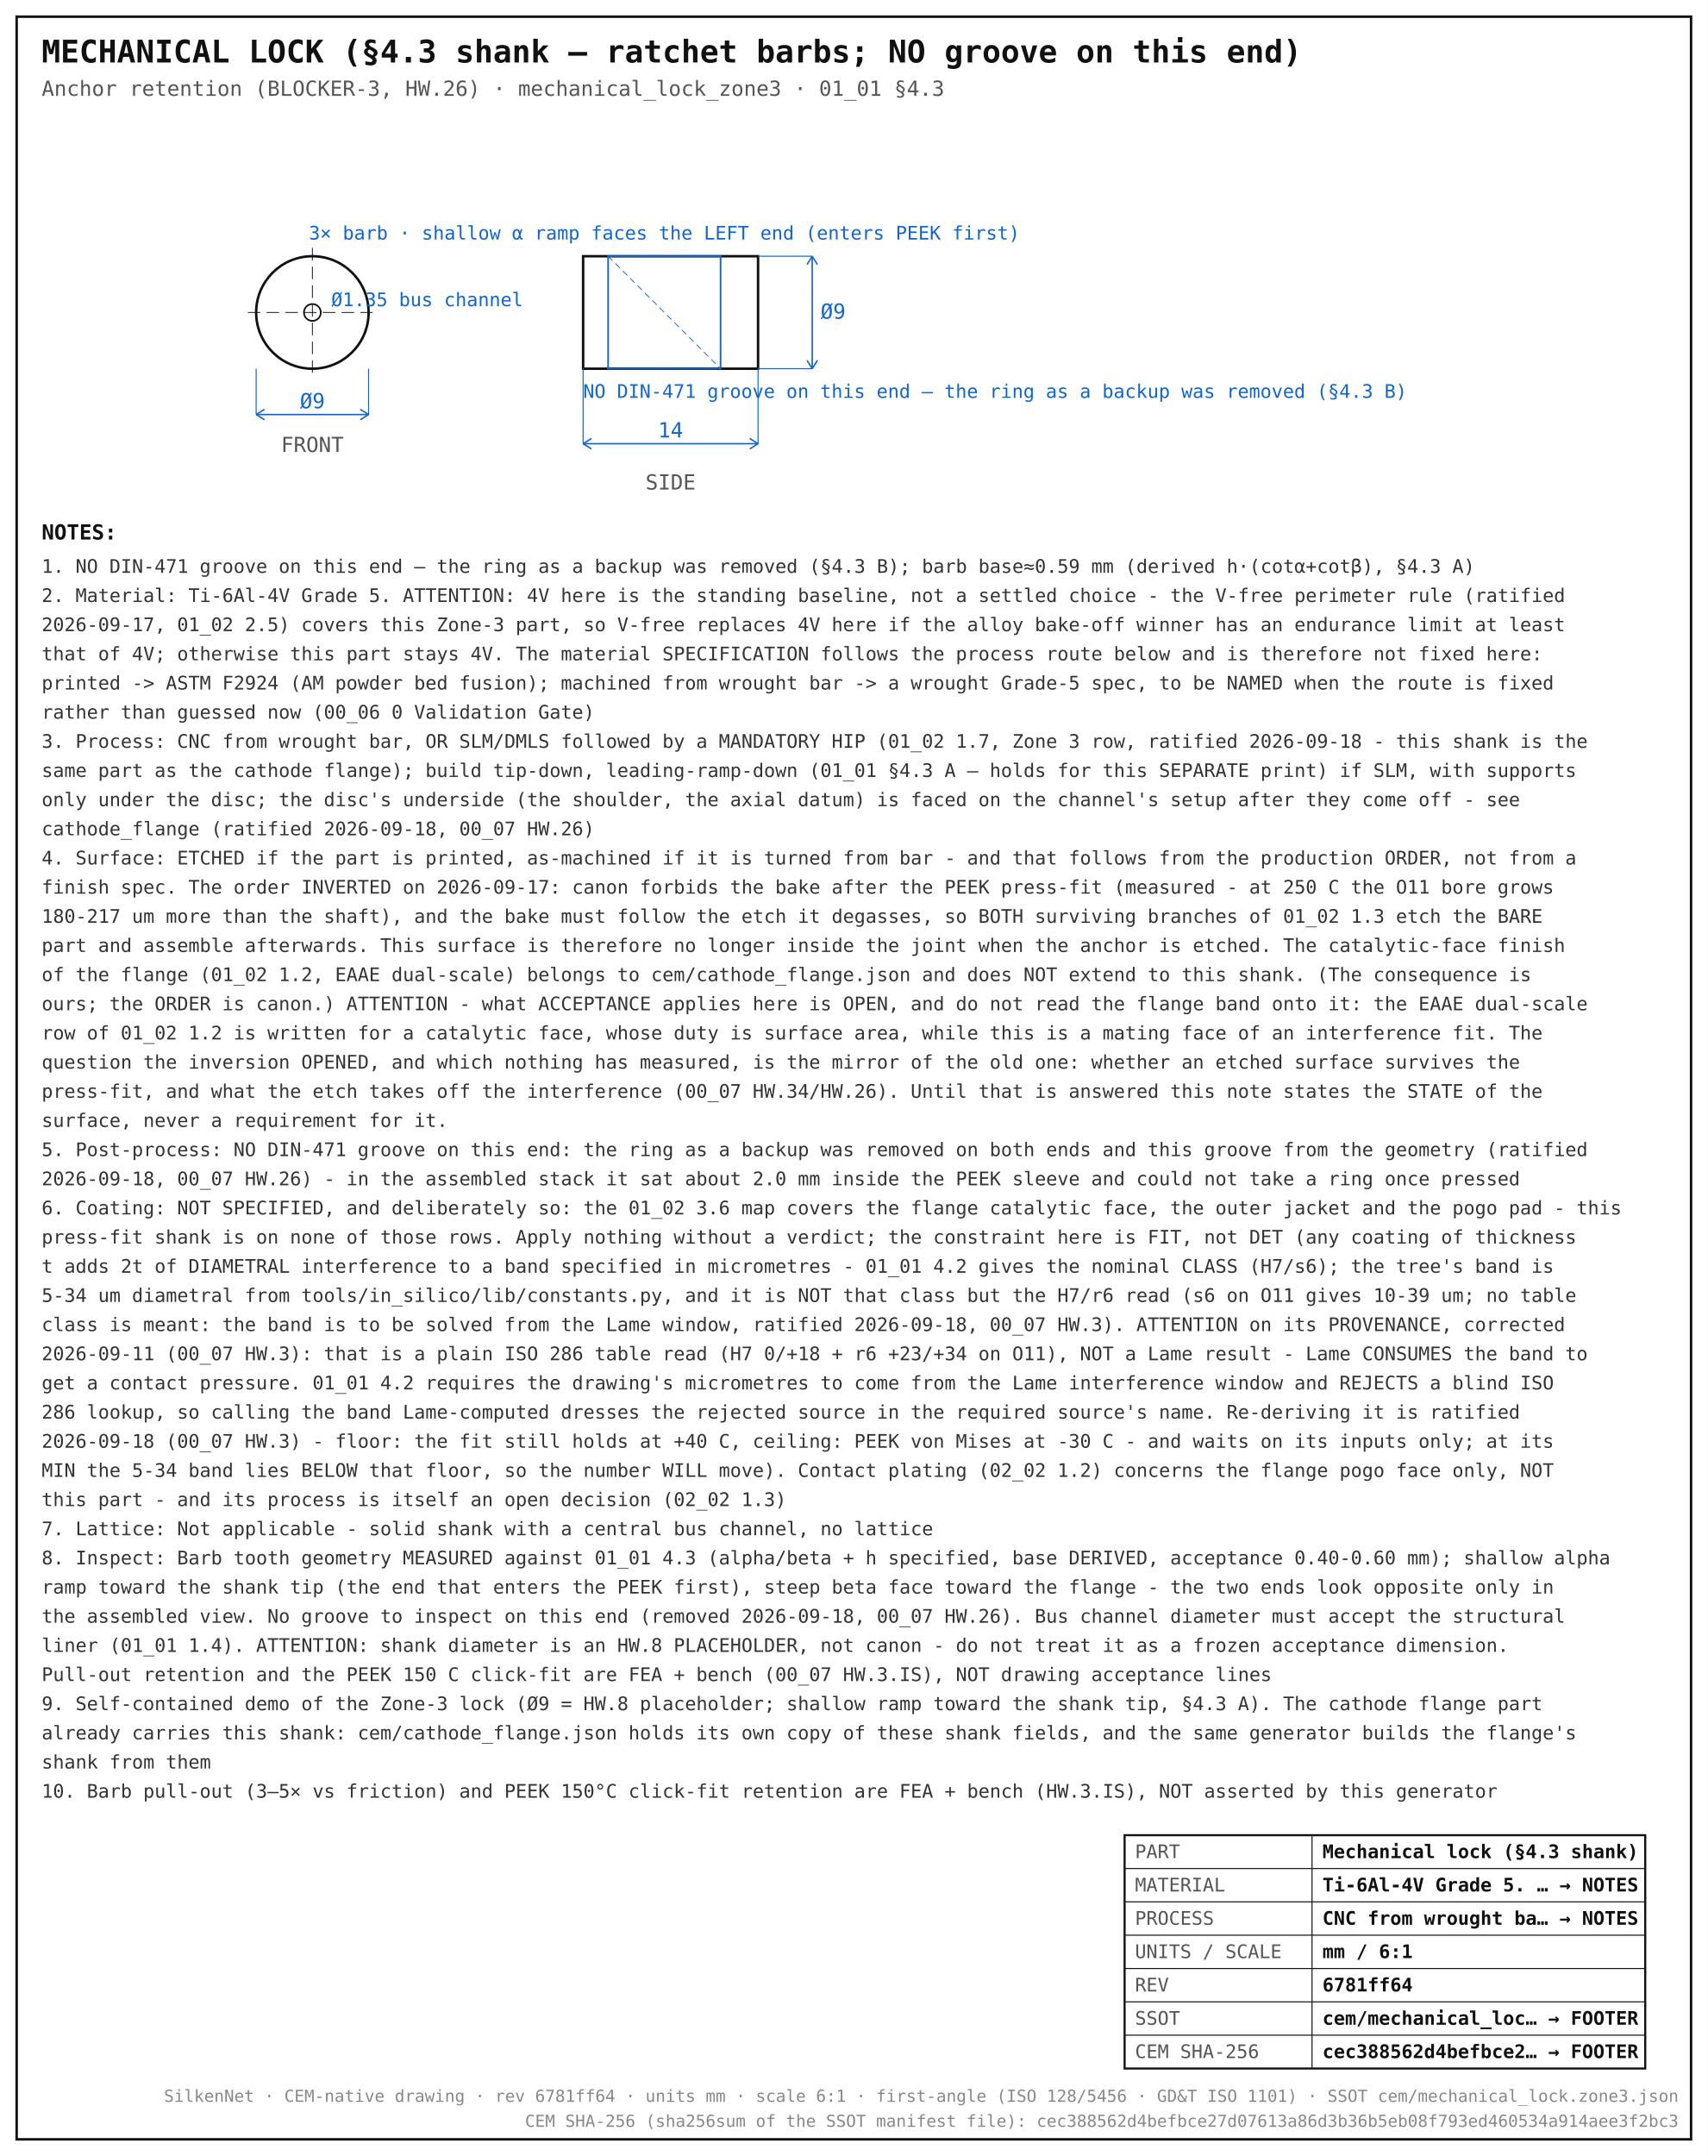
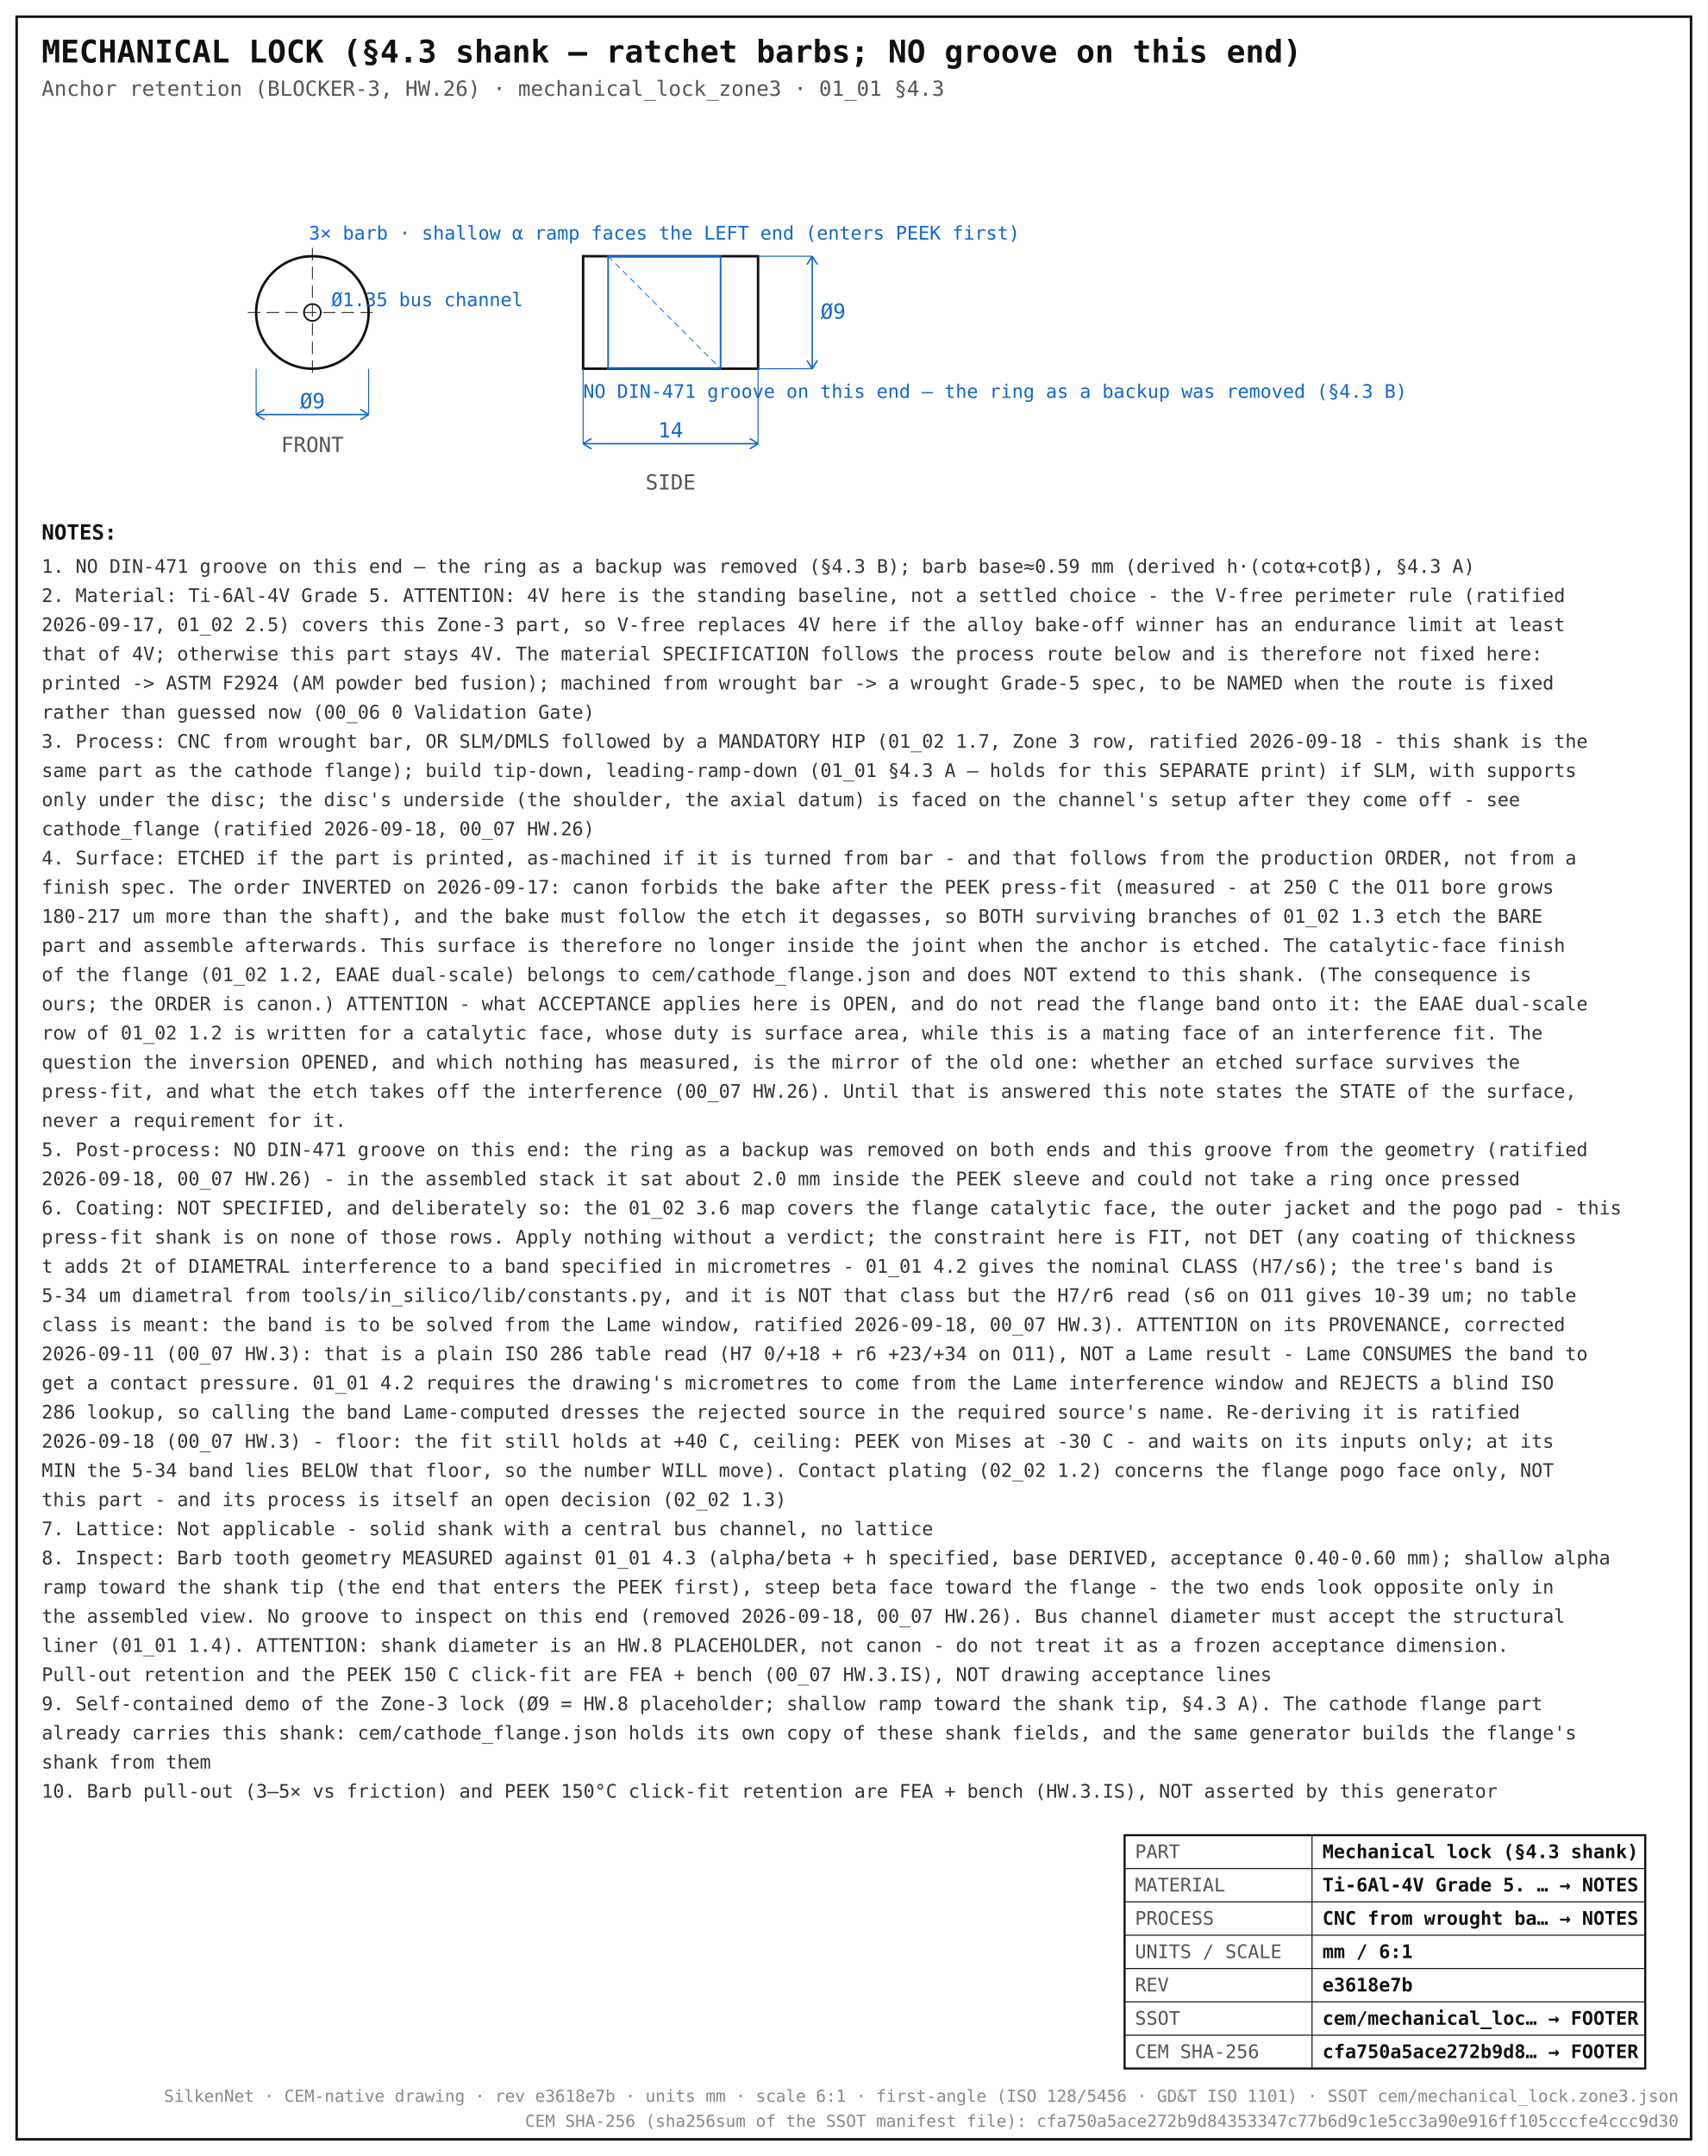
<svg xmlns="http://www.w3.org/2000/svg" width="820" height="1035" viewBox="0 0 820 1035">
  <rect x="0" y="0" width="820" height="1035" fill="white" />
  <rect x="8" y="8" width="804" height="1019" fill="none" stroke="#111" stroke-width="1.2" />
  <text x="20" y="30" font-family="monospace" font-size="15" text-anchor="start" fill="#111" font-weight="bold">MECHANICAL LOCK  (§4.3 shank — ratchet barbs; NO groove on this end)</text>
  <text x="20" y="46" font-family="monospace" font-size="10" text-anchor="start" fill="#555" font-weight="normal">Anchor retention (BLOCKER-3, HW.26) · mechanical_lock_zone3 · 01_01 §4.3</text>
  <circle cx="150" cy="150" r="27" fill="none" stroke="#111" stroke-width="1.2" />
  <circle cx="150" cy="150" r="4.05" fill="none" stroke="#111" stroke-width="0.8" />
  <line x1="119" y1="150" x2="181" y2="150" stroke="#111" stroke-width="0.4" stroke-dasharray="6 3" />
  <line x1="150" y1="119" x2="150" y2="181" stroke="#111" stroke-width="0.4" stroke-dasharray="6 3" />
  <text x="150" y="217" font-family="monospace" font-size="10" text-anchor="middle" fill="#555" font-weight="normal">FRONT</text>
  <line x1="123" y1="177" x2="123" y2="199" stroke="#1166cc" stroke-width="0.5" />
  <line x1="177" y1="177" x2="177" y2="199" stroke="#1166cc" stroke-width="0.5" />
  <line x1="123" y1="199" x2="177" y2="199" stroke="#1166cc" stroke-width="0.7" />
  <line x1="123" y1="199" x2="127" y2="196.5" stroke="#1166cc" stroke-width="0.7" />
  <line x1="123" y1="199" x2="127" y2="201.5" stroke="#1166cc" stroke-width="0.7" />
  <line x1="177" y1="199" x2="173" y2="196.5" stroke="#1166cc" stroke-width="0.7" />
  <line x1="177" y1="199" x2="173" y2="201.5" stroke="#1166cc" stroke-width="0.7" />
  <text x="150" y="196" font-family="monospace" font-size="10" text-anchor="middle" fill="#1166cc" font-weight="normal">Ø9</text>
  <text x="159.05" y="147" font-family="monospace" font-size="9" text-anchor="start" fill="#1166cc" font-weight="normal">Ø1.35 bus channel</text>
  <rect x="280" y="123" width="84" height="54" fill="none" stroke="#111" stroke-width="1.2" />
  <rect x="292" y="123" width="54" height="54" fill="none" stroke="#1166cc" stroke-width="0.8" />
  <line x1="292" y1="123" x2="346" y2="177" stroke="#1166cc" stroke-width="0.4" stroke-dasharray="3 2" />
  <text x="319" y="115" font-family="monospace" font-size="9" text-anchor="middle" fill="#1166cc" font-weight="normal">3× barb · shallow α ramp faces the LEFT end (enters PEEK first)</text>
  <text x="280" y="191" font-family="monospace" font-size="9" text-anchor="start" fill="#1166cc" font-weight="normal">NO DIN-471 groove on this end — the ring as a backup was removed (§4.3 B)</text>
  <text x="322" y="235" font-family="monospace" font-size="10" text-anchor="middle" fill="#555" font-weight="normal">SIDE</text>
  <line x1="280" y1="177" x2="280" y2="213" stroke="#1166cc" stroke-width="0.5" />
  <line x1="364" y1="177" x2="364" y2="213" stroke="#1166cc" stroke-width="0.5" />
  <line x1="280" y1="213" x2="364" y2="213" stroke="#1166cc" stroke-width="0.7" />
  <line x1="280" y1="213" x2="284" y2="210.5" stroke="#1166cc" stroke-width="0.7" />
  <line x1="280" y1="213" x2="284" y2="215.5" stroke="#1166cc" stroke-width="0.7" />
  <line x1="364" y1="213" x2="360" y2="210.5" stroke="#1166cc" stroke-width="0.7" />
  <line x1="364" y1="213" x2="360" y2="215.5" stroke="#1166cc" stroke-width="0.7" />
  <text x="322" y="210" font-family="monospace" font-size="10" text-anchor="middle" fill="#1166cc" font-weight="normal">14</text>
  <line x1="364" y1="123" x2="390" y2="123" stroke="#1166cc" stroke-width="0.5" />
  <line x1="364" y1="177" x2="390" y2="177" stroke="#1166cc" stroke-width="0.5" />
  <line x1="390" y1="123" x2="390" y2="177" stroke="#1166cc" stroke-width="0.7" />
  <line x1="390" y1="123" x2="387.5" y2="127" stroke="#1166cc" stroke-width="0.7" />
  <line x1="390" y1="123" x2="392.5" y2="127" stroke="#1166cc" stroke-width="0.7" />
  <line x1="390" y1="177" x2="387.5" y2="173" stroke="#1166cc" stroke-width="0.7" />
  <line x1="390" y1="177" x2="392.5" y2="173" stroke="#1166cc" stroke-width="0.7" />
  <text x="394" y="153" font-family="monospace" font-size="10" text-anchor="start" fill="#1166cc" font-weight="normal">Ø9</text>
  <text x="20" y="259" font-family="monospace" font-size="10" text-anchor="start" fill="#111" font-weight="bold">NOTES:</text>
  <text x="20" y="275" font-family="monospace" font-size="9" text-anchor="start" fill="#333" font-weight="normal">1. NO DIN-471 groove on this end — the ring as a backup was removed (§4.3 B); barb base≈0.59 mm (derived h·(cotα+cotβ), §4.3 A)</text>
  <text x="20" y="289" font-family="monospace" font-size="9" text-anchor="start" fill="#333" font-weight="normal">2. Material: Ti-6Al-4V Grade 5. ATTENTION: 4V here is the standing baseline, not a settled choice - the V-free perimeter rule (ratified</text>
  <text x="20" y="303" font-family="monospace" font-size="9" text-anchor="start" fill="#333" font-weight="normal">   2026-09-17, 01_02 2.5) covers this Zone-3 part, so V-free replaces 4V here if the alloy bake-off winner has an endurance limit at least</text>
  <text x="20" y="317" font-family="monospace" font-size="9" text-anchor="start" fill="#333" font-weight="normal">   that of 4V; otherwise this part stays 4V. The material SPECIFICATION follows the process route below and is therefore not fixed here:</text>
  <text x="20" y="331" font-family="monospace" font-size="9" text-anchor="start" fill="#333" font-weight="normal">   printed -&gt; ASTM F2924 (AM powder bed fusion); machined from wrought bar -&gt; a wrought Grade-5 spec, to be NAMED when the route is fixed</text>
  <text x="20" y="345" font-family="monospace" font-size="9" text-anchor="start" fill="#333" font-weight="normal">   rather than guessed now (00_06 0 Validation Gate)</text>
  <text x="20" y="359" font-family="monospace" font-size="9" text-anchor="start" fill="#333" font-weight="normal">3. Process: CNC from wrought bar, OR SLM/DMLS followed by a MANDATORY HIP (01_02 1.7, Zone 3 row, ratified 2026-09-18 - this shank is the</text>
  <text x="20" y="373" font-family="monospace" font-size="9" text-anchor="start" fill="#333" font-weight="normal">   same part as the cathode flange); build tip-down, leading-ramp-down (01_01 §4.3 A — holds for this SEPARATE print) if SLM, with supports</text>
  <text x="20" y="387" font-family="monospace" font-size="9" text-anchor="start" fill="#333" font-weight="normal">   only under the disc; the disc's underside (the shoulder, the axial datum) is faced on the channel's setup after they come off - see</text>
  <text x="20" y="401" font-family="monospace" font-size="9" text-anchor="start" fill="#333" font-weight="normal">   cathode_flange (ratified 2026-09-18, 00_07 HW.26)</text>
  <text x="20" y="415" font-family="monospace" font-size="9" text-anchor="start" fill="#333" font-weight="normal">4. Surface: ETCHED if the part is printed, as-machined if it is turned from bar - and that follows from the production ORDER, not from a</text>
  <text x="20" y="429" font-family="monospace" font-size="9" text-anchor="start" fill="#333" font-weight="normal">   finish spec. The order INVERTED on 2026-09-17: canon forbids the bake after the PEEK press-fit (measured - at 250 C the O11 bore grows</text>
  <text x="20" y="443" font-family="monospace" font-size="9" text-anchor="start" fill="#333" font-weight="normal">   180-217 um more than the shaft), and the bake must follow the etch it degasses, so BOTH surviving branches of 01_02 1.3 etch the BARE</text>
  <text x="20" y="457" font-family="monospace" font-size="9" text-anchor="start" fill="#333" font-weight="normal">   part and assemble afterwards. This surface is therefore no longer inside the joint when the anchor is etched. The catalytic-face finish</text>
  <text x="20" y="471" font-family="monospace" font-size="9" text-anchor="start" fill="#333" font-weight="normal">   of the flange (01_02 1.2, EAAE dual-scale) belongs to cem/cathode_flange.json and does NOT extend to this shank. (The consequence is</text>
  <text x="20" y="485" font-family="monospace" font-size="9" text-anchor="start" fill="#333" font-weight="normal">   ours; the ORDER is canon.) ATTENTION - what ACCEPTANCE applies here is OPEN, and do not read the flange band onto it: the EAAE dual-scale</text>
  <text x="20" y="499" font-family="monospace" font-size="9" text-anchor="start" fill="#333" font-weight="normal">   row of 01_02 1.2 is written for a catalytic face, whose duty is surface area, while this is a mating face of an interference fit. The</text>
  <text x="20" y="513" font-family="monospace" font-size="9" text-anchor="start" fill="#333" font-weight="normal">   question the inversion OPENED, and which nothing has measured, is the mirror of the old one: whether an etched surface survives the</text>
-   <text x="20" y="527" font-family="monospace" font-size="9" text-anchor="start" fill="#333" font-weight="normal">   press-fit, and what the etch takes off the interference (00_07 HW.34/HW.26). Until that is answered this note states the STATE of the</text>
-   <text x="20" y="541" font-family="monospace" font-size="9" text-anchor="start" fill="#333" font-weight="normal">   surface, never a requirement for it.</text>
+   <text x="20" y="527" font-family="monospace" font-size="9" text-anchor="start" fill="#333" font-weight="normal">   press-fit, and what the etch takes off the interference (00_07 HW.26). Until that is answered this note states the STATE of the surface,</text>
+   <text x="20" y="541" font-family="monospace" font-size="9" text-anchor="start" fill="#333" font-weight="normal">   never a requirement for it.</text>
  <text x="20" y="555" font-family="monospace" font-size="9" text-anchor="start" fill="#333" font-weight="normal">5. Post-process: NO DIN-471 groove on this end: the ring as a backup was removed on both ends and this groove from the geometry (ratified</text>
  <text x="20" y="569" font-family="monospace" font-size="9" text-anchor="start" fill="#333" font-weight="normal">   2026-09-18, 00_07 HW.26) - in the assembled stack it sat about 2.0 mm inside the PEEK sleeve and could not take a ring once pressed</text>
  <text x="20" y="583" font-family="monospace" font-size="9" text-anchor="start" fill="#333" font-weight="normal">6. Coating: NOT SPECIFIED, and deliberately so: the 01_02 3.6 map covers the flange catalytic face, the outer jacket and the pogo pad - this</text>
  <text x="20" y="597" font-family="monospace" font-size="9" text-anchor="start" fill="#333" font-weight="normal">   press-fit shank is on none of those rows. Apply nothing without a verdict; the constraint here is FIT, not DET (any coating of thickness</text>
  <text x="20" y="611" font-family="monospace" font-size="9" text-anchor="start" fill="#333" font-weight="normal">   t adds 2t of DIAMETRAL interference to a band specified in micrometres - 01_01 4.2 gives the nominal CLASS (H7/s6); the tree's band is</text>
  <text x="20" y="625" font-family="monospace" font-size="9" text-anchor="start" fill="#333" font-weight="normal">   5-34 um diametral from tools/in_silico/lib/constants.py, and it is NOT that class but the H7/r6 read (s6 on O11 gives 10-39 um; no table</text>
  <text x="20" y="639" font-family="monospace" font-size="9" text-anchor="start" fill="#333" font-weight="normal">   class is meant: the band is to be solved from the Lame window, ratified 2026-09-18, 00_07 HW.3). ATTENTION on its PROVENANCE, corrected</text>
  <text x="20" y="653" font-family="monospace" font-size="9" text-anchor="start" fill="#333" font-weight="normal">   2026-09-11 (00_07 HW.3): that is a plain ISO 286 table read (H7 0/+18 + r6 +23/+34 on O11), NOT a Lame result - Lame CONSUMES the band to</text>
  <text x="20" y="667" font-family="monospace" font-size="9" text-anchor="start" fill="#333" font-weight="normal">   get a contact pressure. 01_01 4.2 requires the drawing's micrometres to come from the Lame interference window and REJECTS a blind ISO</text>
  <text x="20" y="681" font-family="monospace" font-size="9" text-anchor="start" fill="#333" font-weight="normal">   286 lookup, so calling the band Lame-computed dresses the rejected source in the required source's name. Re-deriving it is ratified</text>
  <text x="20" y="695" font-family="monospace" font-size="9" text-anchor="start" fill="#333" font-weight="normal">   2026-09-18 (00_07 HW.3) - floor: the fit still holds at +40 C, ceiling: PEEK von Mises at -30 C - and waits on its inputs only; at its</text>
  <text x="20" y="709" font-family="monospace" font-size="9" text-anchor="start" fill="#333" font-weight="normal">   MIN the 5-34 band lies BELOW that floor, so the number WILL move). Contact plating (02_02 1.2) concerns the flange pogo face only, NOT</text>
  <text x="20" y="723" font-family="monospace" font-size="9" text-anchor="start" fill="#333" font-weight="normal">   this part - and its process is itself an open decision (02_02 1.3)</text>
  <text x="20" y="737" font-family="monospace" font-size="9" text-anchor="start" fill="#333" font-weight="normal">7. Lattice: Not applicable - solid shank with a central bus channel, no lattice</text>
  <text x="20" y="751" font-family="monospace" font-size="9" text-anchor="start" fill="#333" font-weight="normal">8. Inspect: Barb tooth geometry MEASURED against 01_01 4.3 (alpha/beta + h specified, base DERIVED, acceptance 0.40-0.60 mm); shallow alpha</text>
  <text x="20" y="765" font-family="monospace" font-size="9" text-anchor="start" fill="#333" font-weight="normal">   ramp toward the shank tip (the end that enters the PEEK first), steep beta face toward the flange - the two ends look opposite only in</text>
  <text x="20" y="779" font-family="monospace" font-size="9" text-anchor="start" fill="#333" font-weight="normal">   the assembled view. No groove to inspect on this end (removed 2026-09-18, 00_07 HW.26). Bus channel diameter must accept the structural</text>
  <text x="20" y="793" font-family="monospace" font-size="9" text-anchor="start" fill="#333" font-weight="normal">   liner (01_01 1.4). ATTENTION: shank diameter is an HW.8 PLACEHOLDER, not canon - do not treat it as a frozen acceptance dimension.</text>
  <text x="20" y="807" font-family="monospace" font-size="9" text-anchor="start" fill="#333" font-weight="normal">   Pull-out retention and the PEEK 150 C click-fit are FEA + bench (00_07 HW.3.IS), NOT drawing acceptance lines</text>
  <text x="20" y="821" font-family="monospace" font-size="9" text-anchor="start" fill="#333" font-weight="normal">9. Self-contained demo of the Zone-3 lock (Ø9 = HW.8 placeholder; shallow ramp toward the shank tip, §4.3 A). The cathode flange part</text>
  <text x="20" y="835" font-family="monospace" font-size="9" text-anchor="start" fill="#333" font-weight="normal">   already carries this shank: cem/cathode_flange.json holds its own copy of these shank fields, and the same generator builds the flange's</text>
  <text x="20" y="849" font-family="monospace" font-size="9" text-anchor="start" fill="#333" font-weight="normal">   shank from them</text>
  <text x="20" y="863" font-family="monospace" font-size="9" text-anchor="start" fill="#333" font-weight="normal">10. Barb pull-out (3–5× vs friction) and PEEK 150°C click-fit retention are FEA + bench (HW.3.IS), NOT asserted by this generator</text>
  <rect x="540" y="881" width="250" height="112" fill="none" stroke="#111" stroke-width="1" />
  <line x1="630" y1="881" x2="630" y2="897" stroke="#111" stroke-width="0.5" />
  <text x="545" y="892" font-family="monospace" font-size="9" text-anchor="start" fill="#555" font-weight="normal">PART</text>
  <text x="635" y="892" font-family="monospace" font-size="9" text-anchor="start" fill="#111" font-weight="bold">Mechanical lock (§4.3 shank)</text>
  <line x1="540" y1="897" x2="790" y2="897" stroke="#111" stroke-width="0.5" />
  <line x1="630" y1="897" x2="630" y2="913" stroke="#111" stroke-width="0.5" />
  <text x="545" y="908" font-family="monospace" font-size="9" text-anchor="start" fill="#555" font-weight="normal">MATERIAL</text>
  <text x="635" y="908" font-family="monospace" font-size="9" text-anchor="start" fill="#111" font-weight="bold">Ti-6Al-4V Grade 5. … → NOTES</text>
  <line x1="540" y1="913" x2="790" y2="913" stroke="#111" stroke-width="0.5" />
  <line x1="630" y1="913" x2="630" y2="929" stroke="#111" stroke-width="0.5" />
  <text x="545" y="924" font-family="monospace" font-size="9" text-anchor="start" fill="#555" font-weight="normal">PROCESS</text>
  <text x="635" y="924" font-family="monospace" font-size="9" text-anchor="start" fill="#111" font-weight="bold">CNC from wrought ba… → NOTES</text>
  <line x1="540" y1="929" x2="790" y2="929" stroke="#111" stroke-width="0.5" />
  <line x1="630" y1="929" x2="630" y2="945" stroke="#111" stroke-width="0.5" />
  <text x="545" y="940" font-family="monospace" font-size="9" text-anchor="start" fill="#555" font-weight="normal">UNITS / SCALE</text>
  <text x="635" y="940" font-family="monospace" font-size="9" text-anchor="start" fill="#111" font-weight="bold">mm / 6:1</text>
  <line x1="540" y1="945" x2="790" y2="945" stroke="#111" stroke-width="0.5" />
  <line x1="630" y1="945" x2="630" y2="961" stroke="#111" stroke-width="0.5" />
  <text x="545" y="956" font-family="monospace" font-size="9" text-anchor="start" fill="#555" font-weight="normal">REV</text>
-   <text x="635" y="956" font-family="monospace" font-size="9" text-anchor="start" fill="#111" font-weight="bold">6781ff64</text>
+   <text x="635" y="956" font-family="monospace" font-size="9" text-anchor="start" fill="#111" font-weight="bold">e3618e7b</text>
  <line x1="540" y1="961" x2="790" y2="961" stroke="#111" stroke-width="0.5" />
  <line x1="630" y1="961" x2="630" y2="977" stroke="#111" stroke-width="0.5" />
  <text x="545" y="972" font-family="monospace" font-size="9" text-anchor="start" fill="#555" font-weight="normal">SSOT</text>
  <text x="635" y="972" font-family="monospace" font-size="9" text-anchor="start" fill="#111" font-weight="bold">cem/mechanical_loc… → FOOTER</text>
  <line x1="540" y1="977" x2="790" y2="977" stroke="#111" stroke-width="0.5" />
  <line x1="630" y1="977" x2="630" y2="993" stroke="#111" stroke-width="0.5" />
  <text x="545" y="988" font-family="monospace" font-size="9" text-anchor="start" fill="#555" font-weight="normal">CEM SHA-256</text>
-   <text x="635" y="988" font-family="monospace" font-size="9" text-anchor="start" fill="#111" font-weight="bold">cec388562d4befbce2… → FOOTER</text>
-   <text x="806" y="1009" font-family="monospace" font-size="8" text-anchor="end" fill="#888" font-weight="normal">SilkenNet · CEM-native drawing · rev 6781ff64 · units mm · scale 6:1 · first-angle (ISO 128/5456 · GD&amp;T ISO 1101) · SSOT cem/mechanical_lock.zone3.json</text>
-   <text x="806" y="1021" font-family="monospace" font-size="8" text-anchor="end" fill="#888" font-weight="normal">CEM SHA-256 (sha256sum of the SSOT manifest file): cec388562d4befbce27d07613a86d3b36b5eb08f793ed460534a914aee3f2bc3</text>
+   <text x="635" y="988" font-family="monospace" font-size="9" text-anchor="start" fill="#111" font-weight="bold">cfa750a5ace272b9d8… → FOOTER</text>
+   <text x="806" y="1009" font-family="monospace" font-size="8" text-anchor="end" fill="#888" font-weight="normal">SilkenNet · CEM-native drawing · rev e3618e7b · units mm · scale 6:1 · first-angle (ISO 128/5456 · GD&amp;T ISO 1101) · SSOT cem/mechanical_lock.zone3.json</text>
+   <text x="806" y="1021" font-family="monospace" font-size="8" text-anchor="end" fill="#888" font-weight="normal">CEM SHA-256 (sha256sum of the SSOT manifest file): cfa750a5ace272b9d84353347c77b6d9c1e5cc3a90e916ff105cccfe4ccc9d30</text>
</svg>
